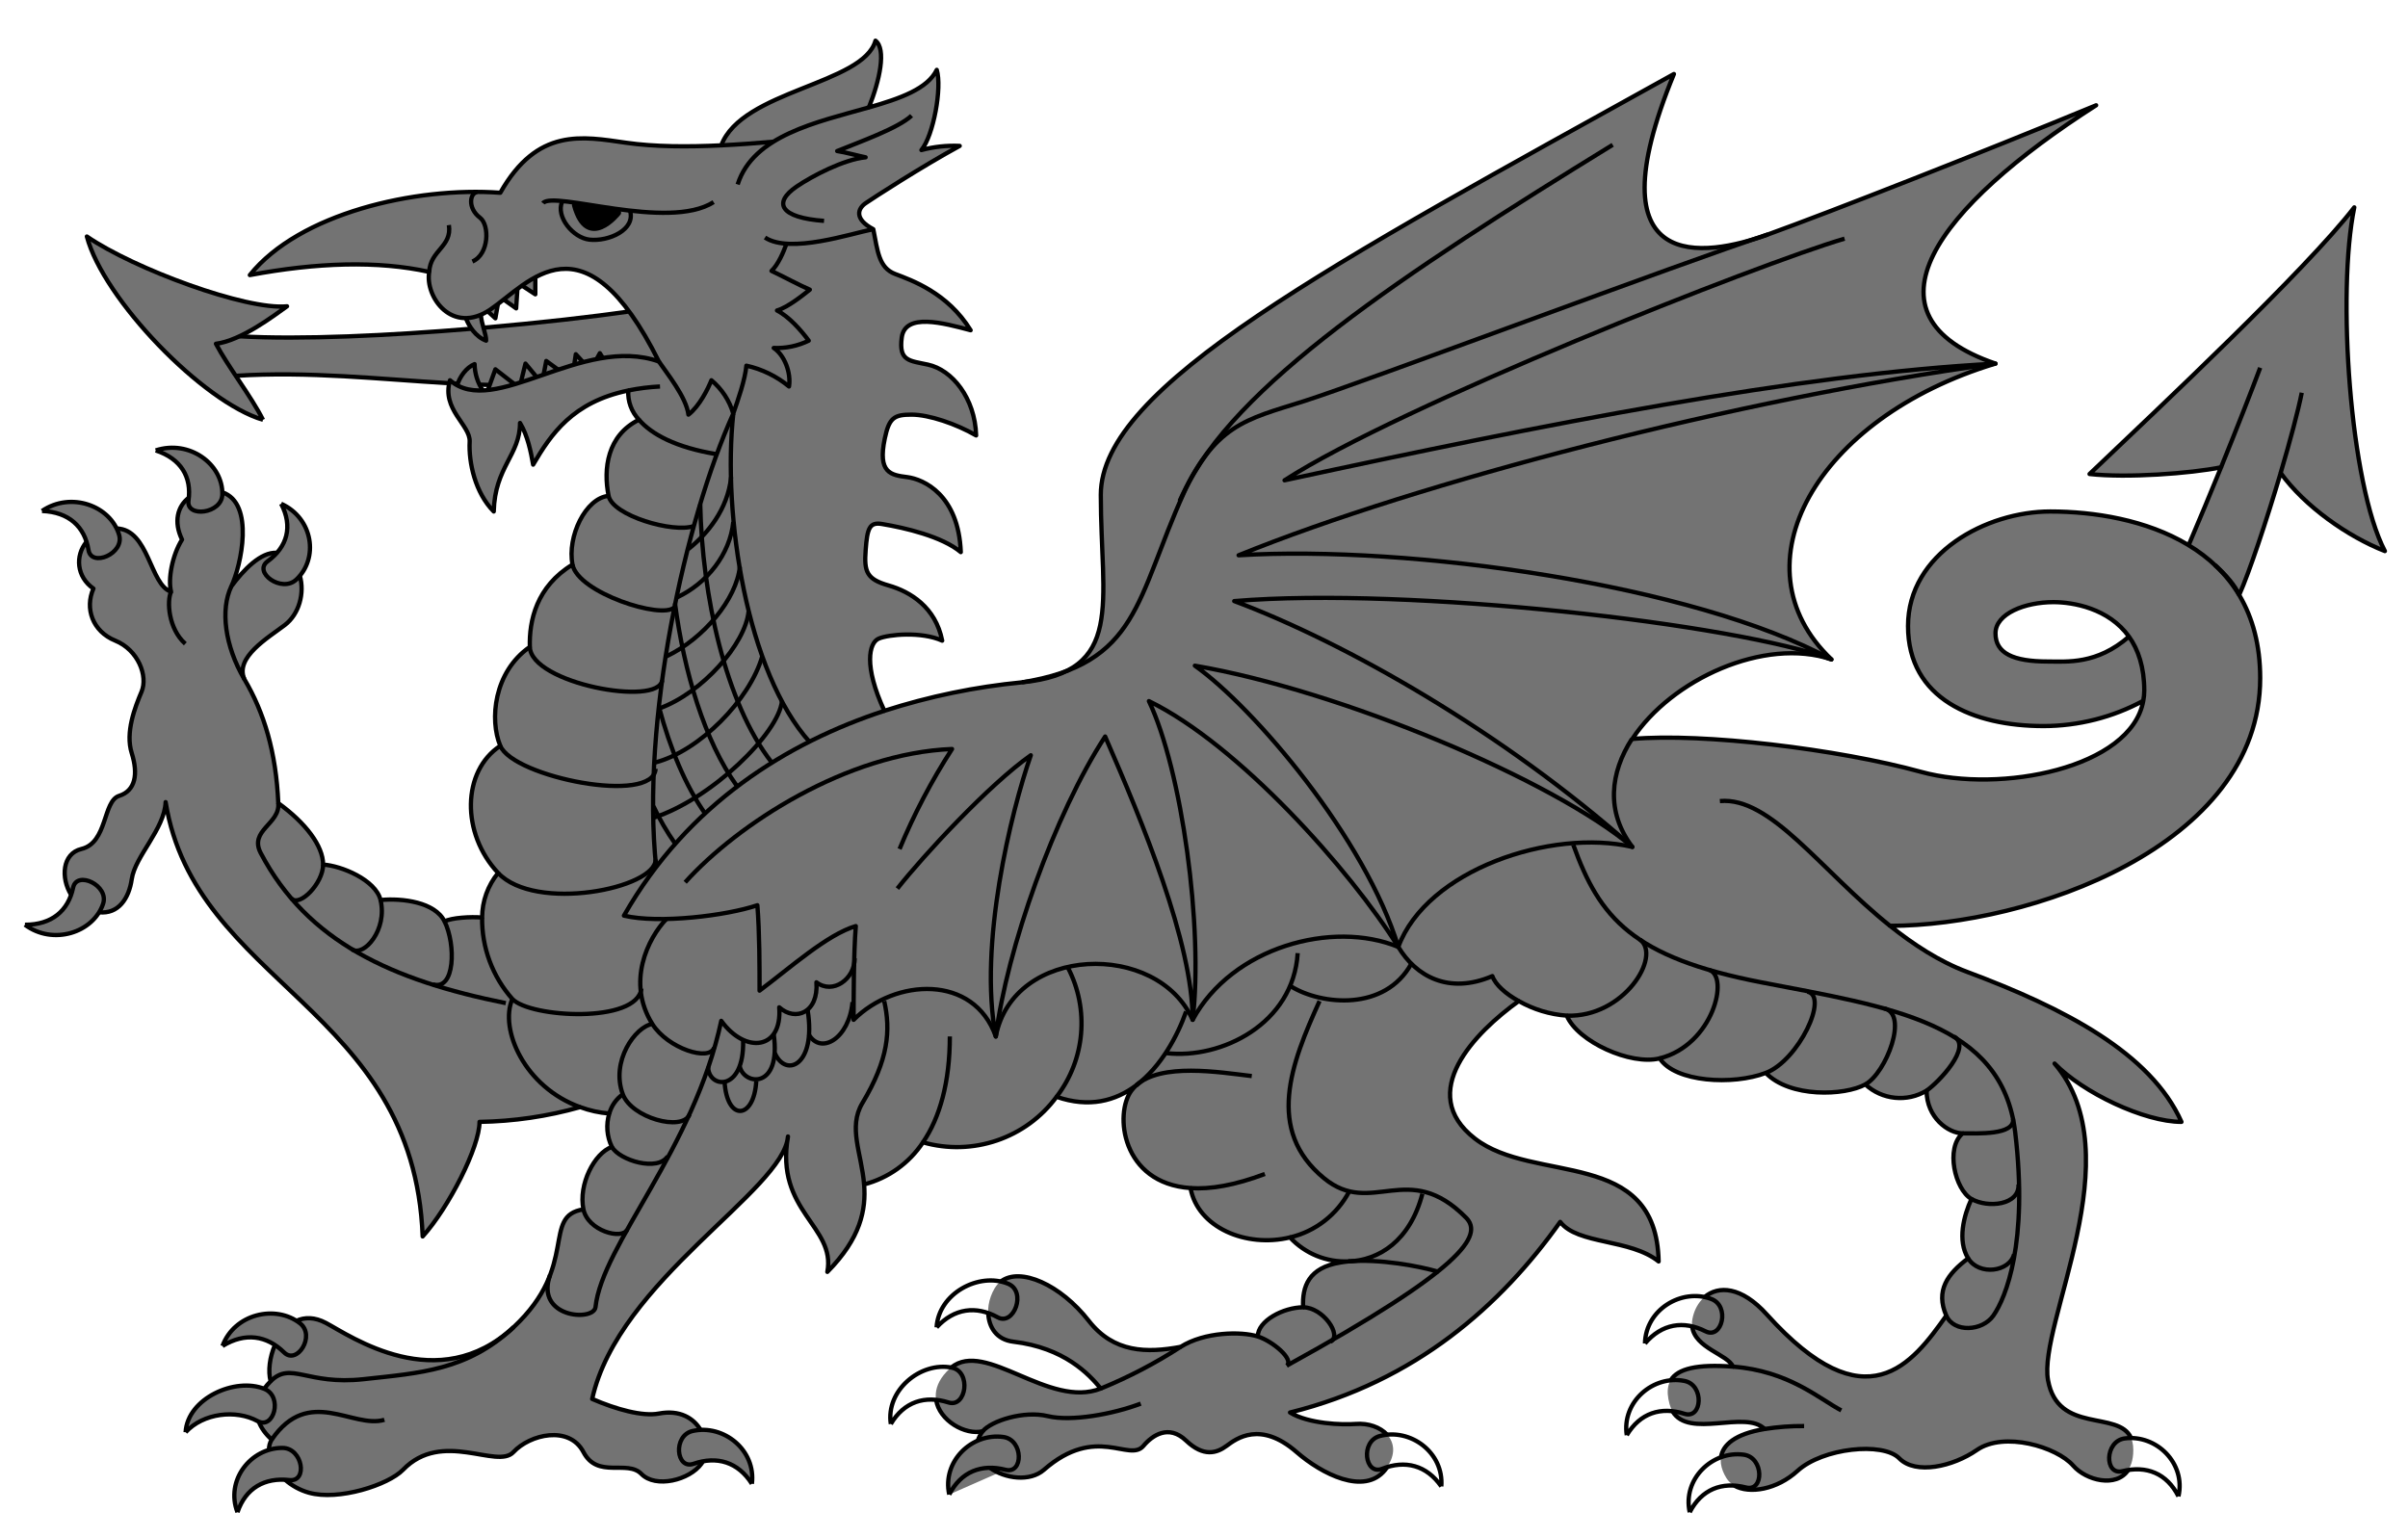
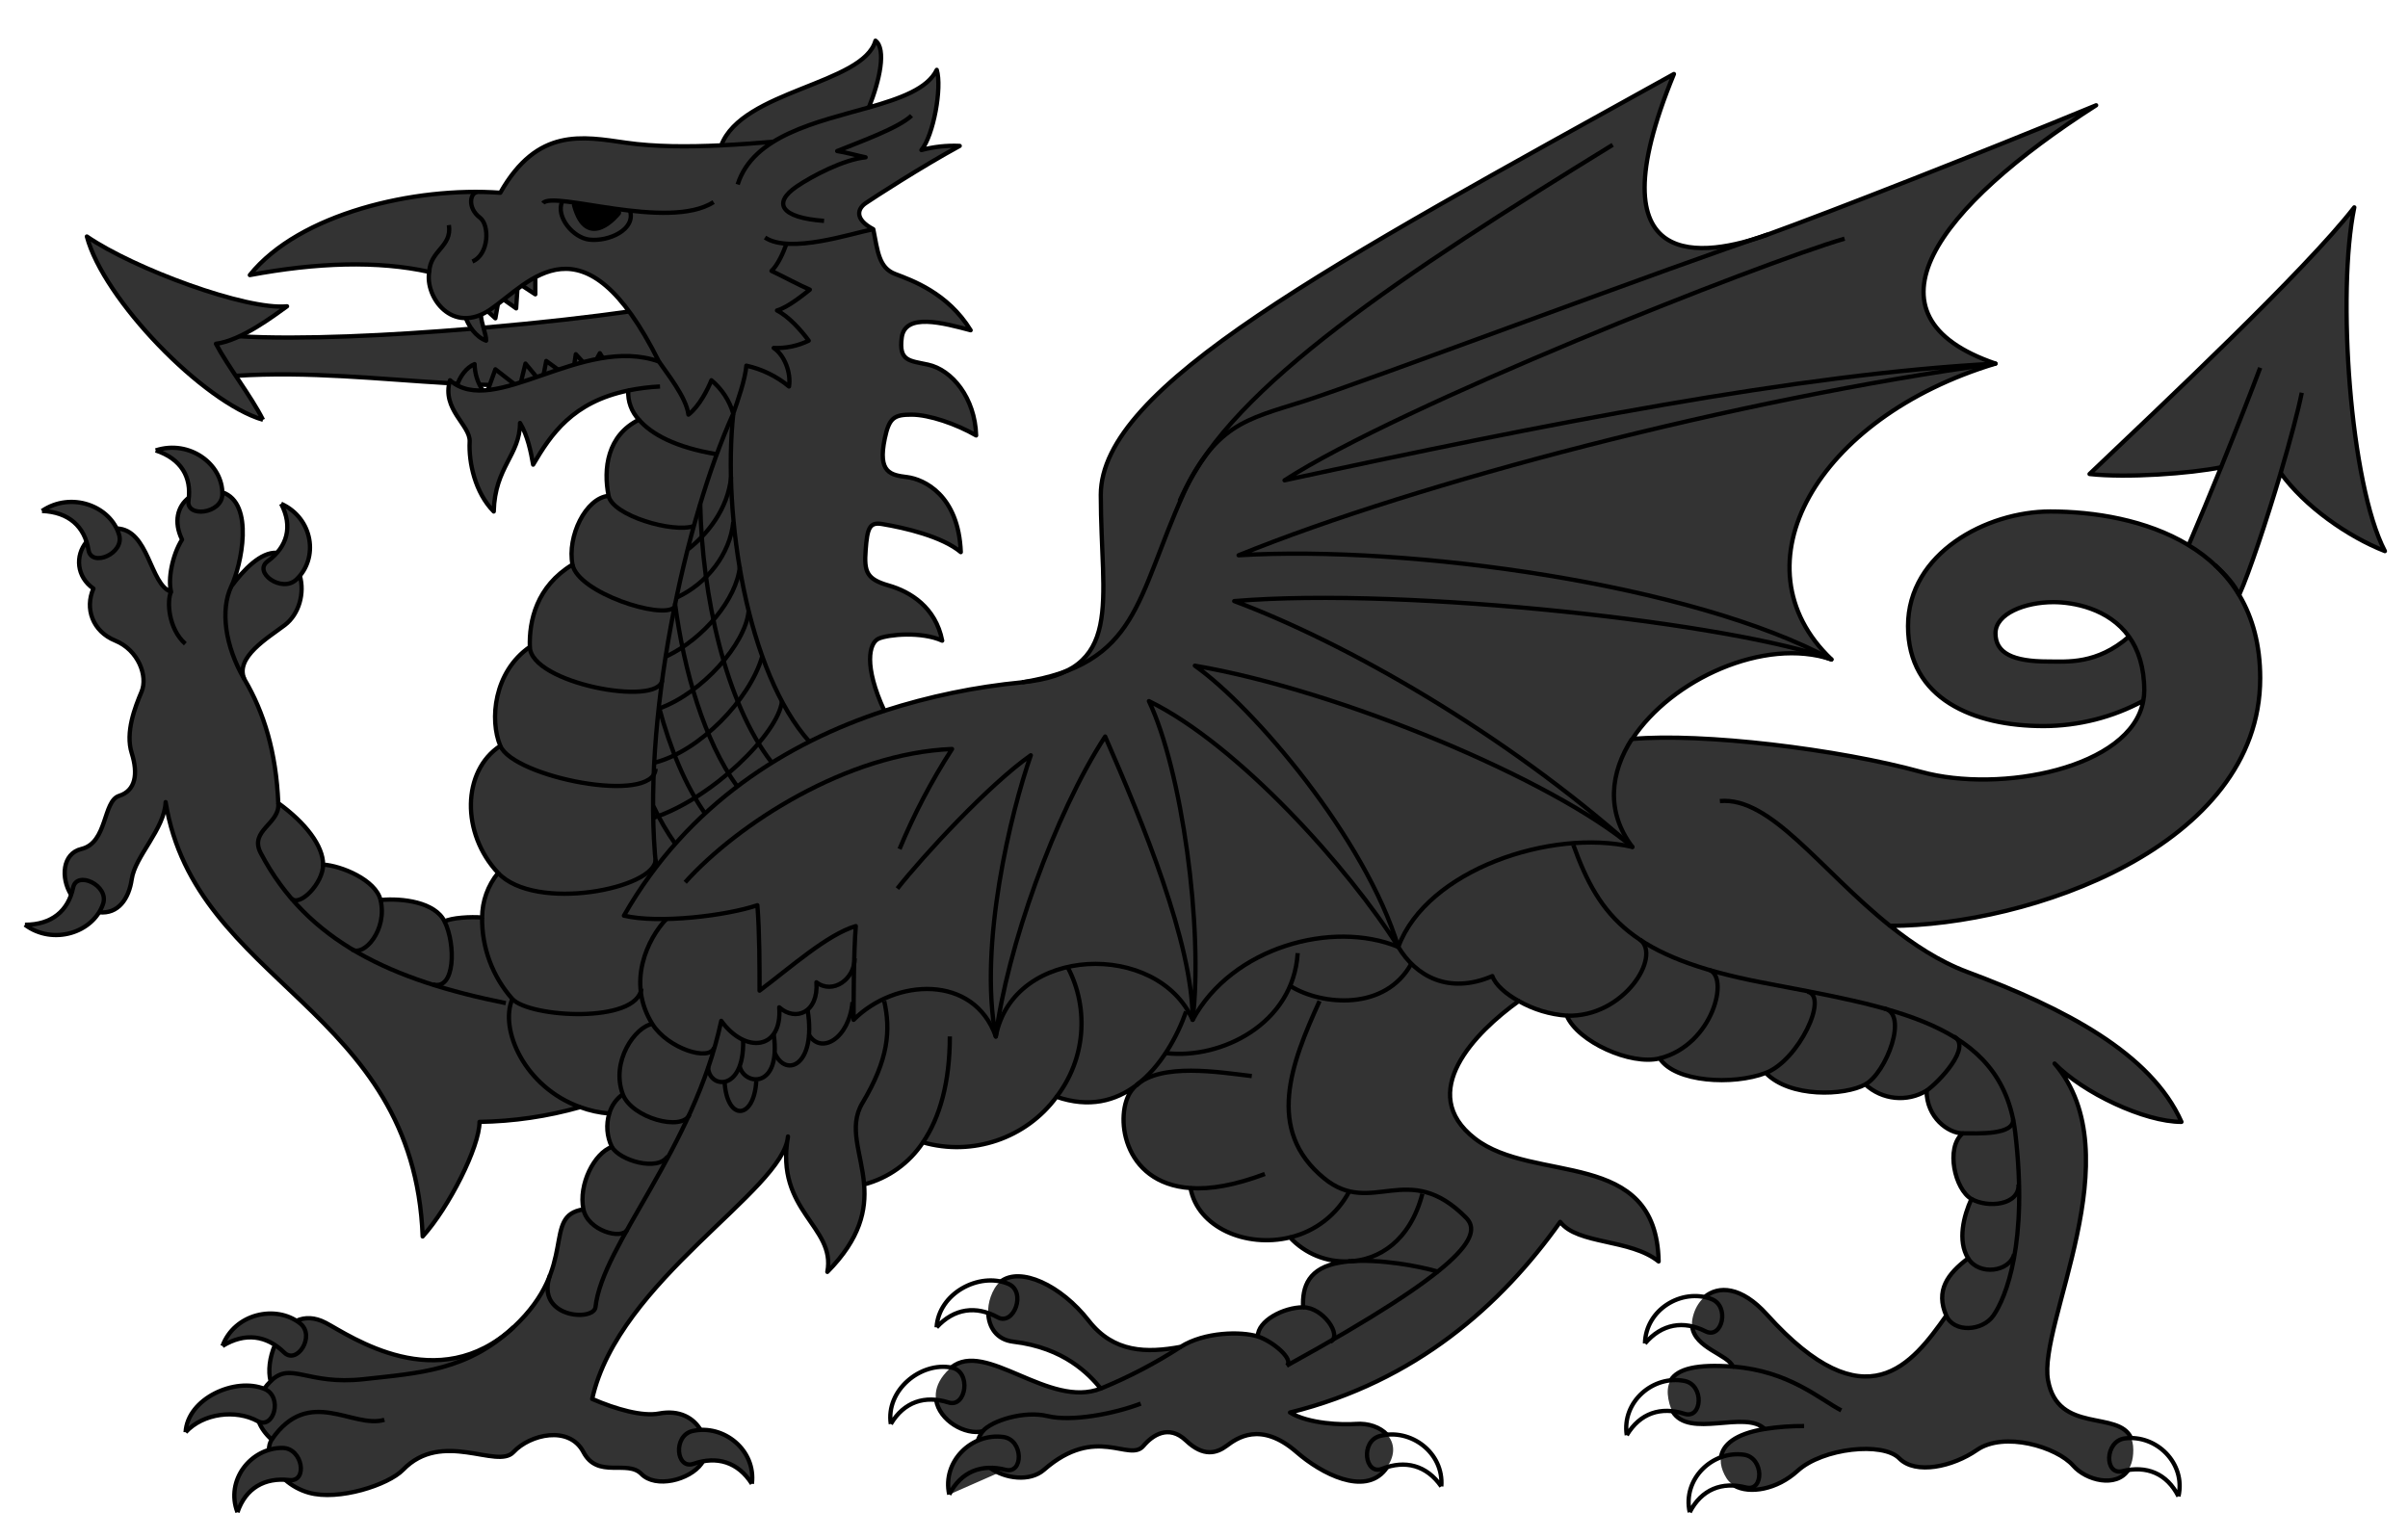
<svg xmlns="http://www.w3.org/2000/svg" viewBox="75 30 650 415">
-   <g fill="currentColor" stroke="none" opacity=".55">
+   <g fill="currentColor" stroke="none" opacity=".8">
    <path d="M246.66 113.82c-25.98 3.94-91.82 10.12-117.51 5.91l5.02 12.09c42.52-3.94 83.26 9.84 121.05-4.5l-8.56-13.5z" />
    <path d="M145.99 143.34c-16.24-4.78-43.11-32.62-47.53-49.49 12.7 8.72 43.1 19.96 54.03 18.84-3.54 2.53-12.4 9.28-19.19 10.12 3.25 6.19 9.45 14.06 12.7 20.53z" />
    <path d="M198.24 134.91c4.73 6.47 29.53 3.8 42.07-4.08l-3.4-5.49-2.51 4.64-3.98-4.36-1.03 6.89-6.94-5.06-1.18 6.05-4.43-5.34-1.62 6.61-6.5-5.06-2.51 6.89a13.18 13.18 0 0 1-3.1-8.3c-2.51.983-4.58 4.22-4.87 6.61zM200.31 113.96c0 1.69 2.07 6.61 5.91 8.01.148-2.11-2.51-7.03-.886-9.14l3.4 3.09 1.03-5.91 4.58 3.23.442-6.89 4.72 3.09v-7.59c-7.68.701-17.12 9.56-19.19 12.09z" />
    <path d="M679.42 190.59c-1.99-4.5-8.19-9.98-13.65-13.36a1345.82 1345.82 0 0 0 8.78-21.07c-8.27 1.69-25.46 2.94-35.5 1.81 18.89-18 58.46-55.12 71.45-71.99-4.72 23.06-1.18 74.8 8.27 92.8-10.04-3.94-21.64-12.09-28.14-21.09-3.83 12.92-8.53 27-11.13 32.76" />
    <path d="M310.73 91.88c1.18 5.91 1.47 10.4 5.9 12.09 4.43 1.69 14.17 5.06 20.37 15.19-7.38-1.97-17.71-4.78-18.6 1.97-.842 6.42 2.12 6.23 7.09 7.31 6.5 1.41 12.7 9 12.99 19.12-5.32-3.09-12.7-5.62-17.42-5.62s-6.05.842-7.23 6.47c-1.95 9.28 1.62 9.84 6.05 10.4 4.43.562 13.88 4.78 14.47 20.25-5.02-4.22-15.09-6.57-21.26-7.59-3.4-.562-3.98 1.12-4.43 7.03-.445 5.91.294 7.87 6.2 9.56 5.91 1.69 12.7 5.91 14.47 14.9-5.61-2.53-14.47-1.69-17.12-.562-2.66 1.12-4.1 7.41 1.51 19.5a176.19 176.19 0 0 1 37.16-7.69c27.91-2.8 21.26-21.37 21.26-50.62 0-29.25 61.41-61.87 154.71-113.61-22.44 54.55 8.27 49.49 25.39 43.31 17.12-6.19 57.28-21.93 88.58-34.87-43.11 27.56-64.96 56.8-27.16 69.74-48.42 14.62-70.86 54.55-44.29 79.86-18.12-6.11-43.23 5.42-53.75 21.48 18.9-1.69 55.52 2.7 77.96 8.89 21.37 5.89 56.64-1.01 59.96-19.16.175-.915.26-1.84.268-2.78 0-6.33-1.63-11.1-4.12-14.59-5.49-7.66-15.11-9.32-20.38-9.32-7.68 0-15.65 3.09-15.65 8.44s4.72 7.59 14.17 7.59c5.17 0 13.13.855 21.86-6.71 2.5 3.48 4.12 8.26 4.12 14.59-.8.92-.102 1.84-.28 2.74a56.84 56.84 0 0 1-26.89 6.82c-18.9 0-36.61-7.31-36.61-27s21.26-30.93 38.38-30.93c23.62 0 56.69 9 56.69 44.99 0 45.56-62.71 66.86-99.92 66.86 6.24 4.99 13.26 9.63 20.79 12.44 26.35 9.84 49.6 21.93 57.87 40.5-10.04 0-26.57-7.87-34.25-15.75 21.26 24.75-4.53 70.27-1.77 85.49 2.95 16.31 23.03 6.18 23.03 18.84 0 11.25-11.81 9.28-16.24 4.22-4.43-5.06-18.63-9.31-25.98-4.22-6.5 4.5-16.53 6.75-20.96 2.25-4.43-4.5-20.67-2.81-27.46 3.37-6.79 6.18-16.28 6.67-19.19 1.97-3.12-5.03-2.32-11.15 10.31-13.27-5.61-5.63-22.71 3.99-25.66-6.7-2.12-7.68 2.36-11.25 17.12-10.13-1.48-3.65-12.4-5.34-10.93-12.94 1.48-7.59 10.01-12.29 20.08-1.12 26.87 29.81 39.27 13.22 48.42.282-2.95-6.75.297-11.25 5.91-15.47-2.95-4.78-1.18-11.53.884-16.03-4.43-2.53-7.08-13.78-2.36-17.72-3.84 0-9.74-4.22-9.74-11.53a13.77 13.77 0 0 1-16.53-1.69c-5.61 3.09-20.37 3.65-26.87-3.1-8.86 3.38-24.51 2.53-28.64-3.94-7.79 1.97-22.14-4.5-25.1-11.53a30.64 30.64 0 0 1-12.95-3.93c-11.81 8.44-27.8 24.75-11.86 37.12 15.95 12.37 49.01 2.25 49.6 33.18-7.68-6.18-21.85-4.5-26.57-10.69-15.94 22.5-38.97 43.02-72.92 51.46 5.02 3.09 14.17 3.38 17.71 3.09 7.36-.584 13.58 5.34 7.97 12.37-5.61 7.03-17.12 1.12-23.92-4.78-9.77-8.5-16.24-3.66-18.9-1.69-2.66 1.97-6.2 3.1-10.92-1.41-4.72-4.5-9.15-1.4-11.51 1.41-3.84 4.57-12.7-5.91-26.87 6.47-6.81 5.95-23.03-1.69-16.54-10.4-6.79 1.69-18.8-7.71-8.86-16.87 9.15-8.44 26.57 10.97 40.74 5.34-3.19-3.86-9.82-11.01-23.62-12.65-7.09-.844-8.34-8.7-5.02-14.34 4.13-7.03 16.83-2.25 25.39 8.72 6.74 8.64 15.65 8.72 24.8 7.03 6.43-4.08 16.39-4.22 20.82-2.81 0-4.22 6.94-7.87 12.25-7.87-.293-5.62 1.48-10.69 10.04-12.09.714-.116 1.45-.231 2.21-.3a20.28 20.28 0 0 1-15.8-6.48c-11.83 2.88-24.93-2.68-26.86-13.31-18.69-1.3-20.55-20.17-15.95-26.31.376-.508.8-.98 1.26-1.41-5.57 4.18-12.68 6.12-21.47 3.07a33.34 33.34 0 0 1-36.06 12.29 27.32 27.32 0 0 1-15.9 11.36c.55 6.82-.92 14.54-9.91 23.61 2.36-12.37-14.17-16.31-10.63-36.56-1.18 14.62-45.77 38.81-52.85 70.86 6.5 2.81 13.58 4.78 18.01 3.94 11.14-2.12 14.76 9 11.51 13.5s-12.4 6.75-16.24 2.81c-3.84-3.94-11.81 1.41-15.65-5.9-3.84-7.31-14.47-4.78-18.89 0-4.43 4.78-19.19-6.19-29.82 4.78-3.98 4.1-17.42 8.44-25.39 6.19-7.97-2.25-12.7-10.12-10.04-14.34-5.31-4.78-5.39-10.64-.294-15.75-1.92-7.17 4.34-21.34 14.91-15.75 6.64 3.51 30.19 20.11 50.71 1.12 17.79-16.66 7.43-30.02 18.82-31.78-1.39-6.76 2.95-15.18 7.68-16.87a12.25 12.25 0 0 1-.697-9.01 29.11 29.11 0 0 1-7.85-1.72 105.66 105.66 0 0 1-27.18 3.99c0 6.75-8.27 23.06-15.35 30.93-2.36-61.87-61.41-68.06-69.38-117.27-.294 7.31-8.27 14.62-9.15 20.81-.886 6.19-4.72 10.97-11.81 8.16-7.08-2.81-8.86-14.62-1.77-16.31 7.09-1.69 5.76-12.94 10.19-14.34s5.17-5.91 3.4-11.53c-1.77-5.62.884-12.37 2.66-16.59 1.77-4.22-.886-11.25-7.09-13.78-6.2-2.53-8.27-8.72-5.9-14.06-6.5-4.5-4.64-14.22 4.13-16.03 10.93-2.25 10.63 14.9 16.83 16.87-.885-3.38.295-9.84 2.95-14.06-3.54-7.31.886-13.22 7.97-13.22 12.4 0 8.27 19.68 5.32 25.87 4.13-5.63 10.63-12.09 15.65-7.59 5.02 4.5 4.2 13.89-1.18 18-4.43 3.37-13.58 8.72-10.93 14.62 5.31 9 8.56 19.68 9.15 33.46 7.38 5.34 12.1 11.53 12.1 16.59 4.87.283 14.2 4.13 15.5 9.56 5.91-.565 14.72.564 17.27 5.76 1.92-.985 7.04-1.31 10.14-1.03a19.06 19.06 0 0 1 4.32-12.04c-10.04-10.69-9.74-27.56.59-34.31-2.94-7.01-1.77-19.97 7.97-26.72-.21-7.03 1.77-16.31 11.51-22.21-1.48-7.59 3.54-18 9.74-18.56-1.48-7.31-.36-16.34 8.2-20.56a10.55 10.55 0 0 1-2.9-7.89c-15.02 3.09-20.89 11.85-25.68 20.01-.59-3.38-1.48-7.87-3.54-11.25 0 8.72-6.79 11.81-7.08 23.9-5.02-5.06-6.79-13.22-6.5-18.84.236-4.5-7.67-8.72-5.31-16.59 11.81 10.4 35.73-12.37 56.39-5.06-20.37-40.78-35.13-21.09-45.47-14.06-10.33 7.03-17.71-3.38-16.53-10.12-13.88-3.09-30.41-2.53-48.42.844 13.29-16.59 44.58-23.9 67.61-22.22 10.04-17.71 22.14-15.18 33.95-13.5 7.72 1.1 16.74 1.13 25.69.7 5.61-14.9 38.38-16.45 41.63-28.26 2.95 2.25 1.16 10.71-1.79 18.02 8.54-2.43 15.87-5.03 18.33-10.15 1.48 4.78-.884 17.71-4.13 21.65a34.29 34.29 0 0 1 10.34-1.12c-10.34 5.62-23.32 14.06-25.39 15.47-2.07 1.41-3.25 4.22 2.07 7.03-5.91 1.12-22.44 6.75-29.23 2.25" />
    <path d="M86.34 167.95c7.82-5.34 18.52-1.39 20.82 6.47 1.48 5.06-7.49 8.82-8.27 4.08-1.03-6.33-5.31-10.26-12.55-10.55zM117.03 151.6c9.11-2.98 18.16 3.72 18 11.88-.11 5.25-9.83 6.4-9.15 1.65.914-6.34-2-11.29-8.85-13.53zM150.89 166c8.68 3.96 10.2 14.79 4.07 20.49-3.95 3.67-11.72-2.01-7.73-4.94 5.32-3.91 6.88-9.38 3.66-15.55zM81.73 279.66c7.58 5.65 18.44 2.14 21.09-5.62 1.7-5-7.09-9.12-8.08-4.41-1.31 6.28-5.77 10.04-13.01 10.03zM135.06 393.38c3.17-8.66 14.31-11.29 20.93-6.12 4.26 3.33-.803 11.32-4.3 7.87-4.67-4.61-10.55-5.49-16.63-1.75zM125.1 416.66c.528-9.15 13.41-14.91 21.28-11.69 5.07 2.08 2.53 11.09-1.84 8.69-5.83-3.19-14.68-2.2-19.44 3zM139.1 438.27c-3.3-8.61 3.56-17.37 12.13-17.36 5.52.4 6.91 9.24 1.91 8.68-6.67-.75-11.81 2.12-14.03 8.68zM277.96 430.58c1.14-9.11-7.65-16.13-15.99-14.25-5.37 1.21-4.5 10.51.236 8.86 6.32-2.19 12.01-.516 15.75 5.38zM331.23 433.48c-1.98-8.97 6.13-16.7 14.61-15.53 5.46.754 5.45 10.09.583 8.85-6.5-1.65-12.49-15.19 6.68zM464.06 431.29c.738-9.14-8.36-15.81-16.6-13.6-5.31 1.42-4.03 10.68.627 8.85 6.22-2.44 11.97-.996 15.97 4.75zM315.46 414.44c-1.41-9.07 8.04-16.88 16.43-15.22 5.4 1.06 3.94 10.93-.842 9.41-6.38-2.02-12.02-.19-15.58 5.81zM327.82 388.35c.528-9.15 11.43-14.99 19.3-11.77 5.07 2.08 1.55 11.46-2.81 9.06-5.83-3.2-11.73-2.48-16.49 2.71zM531.11 438.26c-1.98-8.97 6.13-16.71 14.61-15.53 5.46.756 5.45 10.09.583 8.85-6.5-1.65-12.492-15.19 6.68zM663.04 433.97c2.04-8.96-6.01-16.75-14.5-15.63-5.46.718-5.53 10.05-.648 8.84 6.51-1.61 12.571 15.14 6.79zM514.12 417.46c-1.39-9.07 7.21-16.31 15.59-14.64 5.4 1.08 4.78 10.39.7 8.87-6.38-2.03-12.01-.216-15.6 5.77zM519.03 392.7c.178-9.17 9.9-14.98 17.88-12.03 5.14 1.9 2.95 10.99-1.51 8.75-5.94-2.99-11.81-2.08-16.38 3.28z" />
  </g>
  <g fill="none" stroke="currentColor" stroke-width="1.157" stroke-linejoin="round">
    <path d="M244.81 114.09C235.18 115.49 220.96 117.13 205.5 118.47M202.27 118.75C180.26 120.58 156.25 121.75 139.63 120.79M138.63 131.46C158.27 130.19 177.52 132.37 196.27 133.46M197.62 133.53C197.93 133.55 198.25 133.56 198.56 133.58M204.43 133.84C205.35 133.88 206.27 133.91 207.19 133.93" />
    <path d="M145.99 143.34C129.75 138.56 102.88 110.72 98.45 93.85C111.14 102.57 141.56 113.82 152.48 112.69C148.94 115.22 140.08 121.97 133.29 122.81C136.54 129 142.74 136.88 145.99 143.34L145.99 143.34" />
    <path d="M237.73 126.65L236.92 125.35L236.05 126.95M232.4 127.78L230.43 125.63L230 128.45M225.68 129.81L222.45 127.45L221.73 131.16M219.86 131.8L216.84 128.16L215.6 133.22M213.91 133.74L208.72 129.7L206.69 135.3M205.32 135.4C203.92 133.31 203.15 130.84 203.11 128.3C200.9 129.17 199.04 131.78 198.42 134.02M200.75 115.87C201.54 118.02 203.4 120.94 206.22 121.97C206.32 120.42 204.9 117.33 204.81 114.97M206.64 114.03L208.72 115.93L209.4 112.08M210.95 110.86L214.33 113.25L214.67 107.99M215.9 107.1L219.5 109.46L219.5 104.87" />
    <path d="M679.42 190.59C678.29 188.03 675.8 185.16 672.86 182.54M665.78 177.19C668.76 170.21 671.68 163.19 674.54 156.16C666.28 157.84 649.09 159.09 639.04 157.97C657.94 139.97 697.5 102.85 710.5 85.98C705.77 109.04 709.32 160.78 718.76 178.78C708.72 174.84 697.12 166.69 690.63 157.69C686.79 170.61 682.1 184.68 679.5 190.45" />
    <path d="M310.73 91.88C311.91 97.79 312.21 102.29 316.64 103.97C321.06 105.66 330.81 109.03 337.01 119.16C329.63 117.19 319.29 114.38 318.41 121.13C317.56 127.55 320.52 127.36 325.49 128.44C331.99 129.84 338.19 137.44 338.49 147.56C333.17 144.47 325.79 141.94 321.06 141.94C316.34 141.94 315.01 142.78 313.83 148.41C311.88 157.68 315.46 158.25 319.88 158.81C324.31 159.37 333.76 163.59 334.35 179.06C329.33 174.84 319.26 172.49 313.09 171.47C309.7 170.9 309.11 172.59 308.67 178.5C308.22 184.4 308.96 186.37 314.86 188.06C320.77 189.75 327.56 193.96 329.33 202.96C323.72 200.43 314.86 201.27 312.21 202.4C309.55 203.52 308.11 209.81 313.72 221.9C325.8 218 338.26 215.43 350.88 214.21C378.79 211.41 372.14 192.84 372.14 163.59C372.14 134.34 433.55 101.72 526.85 49.98C504.41 104.54 535.12 99.47 552.24 93.29C569.37 87.1 609.52 71.35 640.82 58.42C597.71 85.98 575.86 115.22 613.65 128.16C565.23 142.78 542.79 182.71 569.37 208.02C551.25 201.91 526.13 213.44 515.62 229.5C534.51 227.82 571.14 232.21 593.58 238.39C614.94 244.28 650.22 237.39 653.54 219.24C653.72 218.32 653.81 217.39 653.81 216.46C653.81 210.13 652.18 205.35 649.68 201.87C644.2 194.21 634.58 192.56 629.3 192.56C621.63 192.56 613.65 195.65 613.65 200.99C613.65 206.34 618.38 208.59 627.83 208.59C632.99 208.59 640.96 209.44 649.68 201.87C652.18 205.35 653.81 210.13 653.81 216.46C653.8 217.38 653.71 218.29 653.53 219.2C645.27 223.66 636.03 226 626.64 226.02C607.75 226.02 590.04 218.71 590.04 199.02C590.04 179.34 611.29 168.09 628.42 168.09C652.04 168.09 685.1 177.09 685.1 213.08C685.1 258.64 622.39 279.95 585.19 279.95C591.42 284.93 598.45 289.57 605.98 292.38C632.33 302.23 655.58 314.32 663.85 332.88C653.81 332.88 637.27 325.01 629.6 317.13C650.86 341.88 625.07 387.4 627.83 402.62C630.48 417.26 646.92 410.61 650.26 418.24M649.49 426.86C646.25 431.75 638.12 429.69 634.62 425.68C630.19 420.62 615.99 416.37 608.63 421.46C602.14 425.96 592.1 428.21 587.67 423.71C583.25 419.21 567.01 420.9 560.22 427.09C554.64 432.17 547.25 433.4 543.16 431.08M539.55 423.41C540.02 420.12 543.26 417.14 551.33 415.79C546.1 410.54 530.87 418.55 526.45 410.98M525.98 402.65C527.85 399.51 533.11 398.23 542.79 398.96C541.46 395.67 532.43 393.97 531.77 388.08M535.14 380.17C538.81 377.05 545.02 377.21 551.95 384.9C578.82 414.71 591.22 398.12 600.37 385.19C597.42 378.44 600.66 373.94 606.27 369.72C603.32 364.94 605.09 358.19 607.16 353.69C602.73 351.16 600.07 339.91 604.8 335.97C600.96 335.97 595.05 331.75 595.05 324.44C589.8 327.64 583.02 326.94 578.52 322.76C572.91 325.85 558.15 326.41 551.65 319.66C542.79 323.04 527.15 322.19 523.01 315.73C515.22 317.7 500.87 311.23 497.92 304.2C493.37 303.87 488.94 302.52 484.97 300.26C473.17 308.7 457.17 325.01 473.12 337.38C489.06 349.75 522.13 339.63 522.72 370.56C515.04 364.38 500.87 366.06 496.15 359.88C480.2 382.37 457.18 402.9 423.22 411.34C428.24 414.43 437.39 414.71 440.93 414.43C444.38 414.16 447.57 415.31 449.42 417.33M449.46 426.06C449.29 426.31 449.11 426.56 448.91 426.81C443.3 433.84 431.78 427.93 424.99 422.02C415.22 413.52 408.75 418.37 406.1 420.34C403.44 422.31 399.9 423.43 395.17 418.93C390.45 414.43 386.02 417.53 383.66 420.34C379.82 424.91 370.96 414.43 356.79 426.81C353 430.12 346.29 429.22 342.21 426.26M338.97 418.91C339.2 418.09 339.62 417.25 340.26 416.4C335.61 417.56 328.52 413.52 327.69 407.92M331.78 399.2C341.03 391.62 358.16 410.42 372.14 404.87C368.96 401.01 362.32 393.86 348.52 392.22C344.02 391.68 341.88 388.32 341.76 384.49M345.16 375.98C350.38 371.97 361.28 376.83 368.9 386.59C375.64 395.23 384.54 395.31 393.7 393.62C400.13 389.54 410.08 389.4 414.51 390.81C414.51 386.59 421.45 382.94 426.76 382.94C426.47 377.31 428.24 372.25 436.8 370.84C437.52 370.73 438.25 370.61 439.02 370.54C433.06 370.82 427.27 368.44 423.21 364.07C411.38 366.95 398.28 361.39 396.36 350.75C377.66 349.45 375.8 330.59 380.41 324.44C380.79 323.94 381.21 323.46 381.67 323.04C376.11 327.22 369 329.16 360.2 326.11C351.96 337.32 337.52 342.24 324.14 338.4C320.43 344.02 314.76 348.07 308.25 349.76C308.8 356.58 307.33 364.3 298.33 373.38C300.69 361 284.16 357.06 287.7 336.82C286.52 351.44 241.94 375.63 234.85 407.68C241.35 410.5 248.44 412.46 252.86 411.62C258.52 410.54 262.25 412.89 264.11 416.04M264.75 424.52C264.64 424.73 264.51 424.93 264.38 425.12C261.13 429.62 251.98 431.87 248.14 427.93C244.3 423.99 236.33 429.34 232.49 422.02C228.65 414.71 218.02 417.25 213.6 422.02C209.17 426.81 194.4 415.84 183.78 426.81C179.8 430.91 166.36 435.24 158.38 432.99C155.88 432.29 153.69 431.02 151.96 429.49M147.6 421.44C147.59 420.42 147.83 419.46 148.35 418.65C146.66 417.13 145.5 415.5 144.87 413.83M146.31 404.95C146.8 404.26 147.38 403.57 148.05 402.9C147.32 400.16 147.78 396.4 149.22 393.11M155.03 386.58C157.26 385.57 159.93 385.55 162.96 387.15C169.6 390.67 193.15 407.26 213.67 388.28C231.46 371.62 221.1 358.26 232.49 356.5C231.1 349.74 235.44 341.32 240.17 339.63C238.8 336.82 238.55 333.6 239.47 330.62C236.79 330.41 234.15 329.83 231.62 328.89C222.78 331.4 213.64 332.74 204.44 332.88C204.44 339.63 196.18 355.94 189.09 363.81C186.73 301.95 127.68 295.76 119.71 246.55C119.41 253.86 111.44 261.17 110.56 267.36C109.8 272.61 106.93 276.84 101.75 276.29M94.2 271.58C91.35 267 91.82 260.43 96.97 259.2C104.06 257.51 102.73 246.27 107.16 244.86C111.59 243.46 112.33 238.96 110.56 233.33C108.78 227.71 111.44 220.96 113.21 216.74C114.98 212.52 112.33 205.49 106.12 202.96C99.93 200.43 97.86 194.24 100.22 188.9C95.67 185.75 95.22 180.04 98.36 176.28M106.48 172.67C115.27 172.94 115.42 187.91 121.18 189.75C120.3 186.37 121.48 179.9 124.14 175.68C121.81 170.88 122.92 166.69 125.97 164.37M135.02 162.91C143.79 165.84 140.11 182.7 137.42 188.34C140.69 183.89 145.44 178.91 149.76 179.25M155.94 185.45C157.27 190.09 155.76 195.79 151.89 198.74C147.46 202.12 138.31 207.46 140.97 213.37C146.28 222.37 149.53 233.05 150.12 246.83C157.5 252.17 162.22 258.36 162.22 263.42C167.09 263.7 176.42 267.55 177.72 272.98C183.63 272.42 192.45 273.55 194.99 278.75C196.92 277.76 202.04 277.44 205.14 277.71C205.15 273.32 206.68 269.07 209.46 265.67C199.42 254.98 199.72 238.11 210.05 231.36C207.11 224.36 208.28 211.4 218.02 204.65C217.81 197.62 219.8 188.34 229.54 182.43C228.06 174.84 233.08 164.44 239.28 163.87C237.81 156.56 238.92 147.54 247.48 143.32C245.47 141.2 244.42 138.34 244.59 135.43C229.57 138.52 223.7 147.27 218.91 155.44C218.32 152.06 217.43 147.56 215.37 144.19C215.37 152.9 208.58 156 208.28 168.09C203.26 163.03 201.49 154.87 201.78 149.25C202.02 144.75 194.11 140.53 196.47 132.66C208.28 143.06 232.2 120.28 252.86 127.6C232.49 86.82 217.73 106.5 207.4 113.54C197.06 120.57 189.68 110.16 190.86 103.41C176.99 100.32 160.45 100.88 142.44 104.26C155.73 87.66 187.02 80.35 210.05 82.04C220.09 64.32 232.2 66.86 244.01 68.54C251.73 69.65 260.74 69.67 269.69 69.24C275.3 54.34 308.07 52.8 311.32 40.98C314.28 43.23 312.48 51.7 309.53 59.01C318.06 56.57 325.39 53.97 327.86 48.86C329.33 53.64 326.97 66.57 323.72 70.51C327.09 69.61 330.57 69.23 334.06 69.39C323.72 75.01 310.73 83.44 308.67 84.85C306.6 86.26 305.42 89.07 310.73 91.88C304.83 93.01 288.29 98.63 281.5 94.13" />
    <path d="M86.34 167.95C94.17 162.61 104.86 166.56 107.16 174.42C108.64 179.48 99.67 183.24 98.89 178.5C97.86 172.17 93.58 168.23 86.34 167.95L86.34 167.95M117.03 151.6C126.13 148.62 135.19 155.32 135.02 163.48C134.91 168.73 125.19 169.88 125.88 165.13C126.79 158.79 123.87 153.85 117.03 151.6L117.03 151.6M150.89 166C159.57 169.95 161.09 180.78 154.96 186.49C151.01 190.16 143.24 184.48 147.23 181.55C152.55 177.64 154.11 172.17 150.89 166L150.89 166M81.73 279.66C89.31 285.31 100.17 281.8 102.82 274.04C104.52 269.04 95.72 264.92 94.74 269.63C93.43 275.91 88.97 279.67 81.73 279.66M135.06 393.38C138.23 384.72 149.37 382.09 155.99 387.26C160.26 390.6 155.19 398.58 151.69 395.13C147.03 390.52 141.15 389.64 135.06 393.38L135.06 393.38M125.1 416.66C125.62 407.51 138.51 401.75 146.38 404.97C151.45 407.05 148.91 416.06 144.54 413.67C138.71 410.47 129.86 411.47 125.1 416.66L125.1 416.66M139.1 438.27C135.79 429.65 142.66 420.9 151.22 420.9C156.74 420.91 158.13 430.14 153.13 429.58C146.46 428.83 141.32 431.71 139.1 438.27L139.1 438.27M277.96 430.58C279.1 421.47 270.31 414.45 261.97 416.33C256.6 417.54 257.47 426.83 262.21 425.19C268.53 423 274.21 424.68 277.96 430.58L277.96 430.58M331.23 433.48C329.25 424.51 337.36 416.78 345.84 417.95C351.3 418.71 351.29 428.04 346.42 426.8C339.93 425.15 334.42 427.29 331.23 433.48L331.23 433.48M464.06 431.29C464.79 422.15 455.7 415.48 447.45 417.69C442.14 419.12 443.42 428.37 448.08 426.54C454.3 424.1 460.05 425.55 464.06 431.29L464.06 431.29M315.46 414.44C314.05 405.37 323.49 397.57 331.88 399.22C337.29 400.28 335.82 410.14 331.04 408.63C324.66 406.62 319.02 408.44 315.46 414.44L315.46 414.44M327.82 388.35C328.35 379.19 339.25 373.36 347.12 376.58C352.19 378.65 348.68 388.04 344.31 385.64C338.49 382.44 332.58 383.16 327.82 388.35L327.82 388.35M531.11 438.26C529.13 429.29 537.24 421.56 545.72 422.73C551.18 423.49 551.17 432.82 546.3 431.58C539.81 429.93 534.3 432.07 531.11 438.26M663.04 433.97C665.08 425.01 657.03 417.22 648.54 418.34C643.08 419.06 643.02 428.39 647.9 427.18C654.4 425.58 659.9 427.75 663.04 433.97L663.04 433.97M514.12 417.46C512.73 408.39 521.32 401.15 529.71 402.82C535.11 403.9 534.49 413.21 529.71 411.69C523.34 409.66 517.7 411.48 514.12 417.46M519.03 392.7C519.21 383.54 528.93 377.73 536.91 380.68C542.06 382.57 539.86 391.67 535.4 389.43C529.46 386.43 523.59 387.35 519.03 392.7L519.03 392.7" />
    <path d="M552.24 93.29c-22.44 7.31-109.24 39.93-125.18 44.99s-24.21 6.19-33.66 27" />
    <path d="M510.32 69.1c-56.69 34.87-102.75 65.24-115.74 93.93-12.99 28.68-12.11 46.12-43.7 51.18M259.95 268.2c14.17-15.75 43.7-34.87 72.04-35.99a169.52 169.52 0 0 0-14.17 27" />
    <path d="M317.23 269.89c7.09-9 24.8-28.12 36.02-35.99-5.31 15.19-14.17 51.18-9.45 75.93 2.95-23.62 15.94-60.18 29.52-80.99 10.04 23.06 23.62 55.68 23.62 76.49 2.95-24.75-2.95-67.49-11.81-86.05 24.21 11.81 54.33 45.55 67.32 66.37-8.86-29.25-38.97-64.68-54.92-75.93 39.56 6.75 96.84 30.94 118.1 48.93-34.84-30.93-77.36-55.12-107.47-66.37 47.24-3.94 135.81 6.19 161.2 15.75-37.2-20.25-113.97-30.93-160.02-28.12 48.42-19.69 134.63-42.18 204.31-51.74-53.14 2.81-121.64 16.31-191.91 31.5 31.3-20.25 128.14-58.49 151.17-65.24M274.12 79.79c4.22-13.27 21.42-16.8 35.41-20.79M297.44 89.63c-11.81-.845-13.91-4.84-7.38-9.28 4.13-2.81 12.69-7.31 18.6-7.88-1.48-.28-5.61-1.41-7.68-1.69 6.2-2.53 16.53-6.19 20.08-9.56" />
    <path d="M283.72 68.26c-4.52.39-9.26.75-14.02.979M253.16 134.34c-2.88.143-5.75.505-8.57 1.08M205.14 277.71a32.45 32.45 0 0 0 8.16 21.98c4.72 5.06 33.66 6.75 34.84-2.81M209.46 265.67c10.04 10.69 42.52 4.22 42.52-3.65M210.05 231.36c3.54 8.44 41.33 16.03 41.92 6.19M218.02 204.65c.296 9.84 34.71 16.24 35.73 9M229.54 182.43c1.48 7.59 24.21 14.9 27.46 11.53M239.28 163.87c1.08 5.33 17.42 10.12 23.03 8.15M247.48 143.32c3.35 3.87 9.85 7.48 21.03 9.31M190.86 103.41c.294-5.91 6.2-6.75 5.31-12.65M252.86 127.6c2.07 3.09 7.38 9.56 7.97 14.34 2.95-2.25 5.32-7.03 6.2-9.28a18.43 18.43 0 0 1 5.9 9c1.18-3.38 3.25-9.28 3.54-12.94a27.39 27.39 0 0 1 11.51 5.62c.59-3.65-1.18-8.44-4.13-10.4 3.26.136 6.51-.54 9.45-1.97-2.07-2.81-5.31-6.47-8.56-8.15 2.95-.844 7.08-4.22 8.86-5.62-2.66-1.12-7.38-3.66-10.34-5.06 1.77-1.69 3.25-5.06 4.13-7.59M203.85 81.9c-1.92 0-2.81 4.22.738 6.89 2.55 1.92 2.51 9.84-2.07 11.81" />
    <path d="M272.94 141.66c-12.99 28.68-24.95 83.1-20.82 122.47M266.15 317.98c0 5.91 9.74 7.03 9.45-7.03" />
    <path d="M274.71 317.98c1.18 5.06 11.22 6.19 9.15-8.72" />
    <path d="M270.58 321.91c.59 10.97 7.97 10.4 8.56 0M284.16 314.32c2.95 6.75 11.22 3.37 8.86-11.53" />
    <path d="M293.31 309.26c3.25 5.63 10.92 1.13 11.81-8.72M254.93 278.05c-5.07 5.28-10.88 17.15-3.84 28.4 4.14 6.61 15.5 10.27 16.68 6.33M251.09 306.45c-4.58.704-11.31 10.05-7.97 18.98 2.36 6.33 15.94 10.13 18.01 5.49M389.86 314.32c14.76 1.69 34.25-7.87 35.43-27" />
    <path d="M423.51 296.32c8.27 5.06 25.39 6.75 32.48-6.19M431.19 300.26c-7.68 16.87-14.63 34.8 1.18 47.81 12.99 10.69 22.64-5.25 38.38 10.69 4.72 4.78-.886 13.78-48.42 39.93M195 278.75c3.1 6.33 2.81 18.7-3.1 17.01M148.35 418.65c10.04-14.62 21.89-2.81 30.41-5.34" />
    <path d="M226.74 84.43c-1.77 4.08 2.94 9.78 7.38 10.27 5.17.562 12.55-2.67 10.93-7.87" />
    <path d="M221.57 84.85c2.66-3.52 33.66 7.59 46.06-.282M121.18 189.75c-1.18 2.53-.738 9.98 3.84 14.06M340.26 416.4c2.36-2.81 11.11-5.65 17.57-4.08 6.35 1.54 17.71-.562 25.1-3.38" />
    <path d="M272.94 141.66c-2.95 27.56 3.69 69.88 20.67 88.72M264.02 166.12c.486 24.52 6.79 53.64 19.25 69.66M257.2 192.85c2.45 18.56 7.98 37.22 16.71 49.34M252.92 221.02c2.95 11.01 7.1 21.12 12.49 28.72M251.4 247.67a66.72 66.72 0 0 0 5.88 10.14" />
    <path d="M272.35 158.81c-.885 8.72-6.5 15.47-11.52 19.4M272.94 170.9c-.885 8.72-7.08 16.59-15.21 20.39M274.71 183c-.886 8.72-9.74 19.4-19.78 24.18M277.07 195.09c-.884 8.72-12.4 21.93-24.12 26.18M280.76 207.18c-3.4 11.81-16.98 25.59-28.93 28.68M286.08 219.27c-.887 8.72-19.04 26.43-34.69 31.5" />
    <path d="M177.72 272.98c1.92 8.01-4.43 15.32-7.68 13.36" />
    <path d="M211.53 300.82c-30.71-6.19-53.54-16.5-66.14-40.5-3.25-6.19 5.31-7.87 4.72-13.5M140.97 213.37c-5.31-9-6.5-18.84-3.54-25.03" />
    <path d="M162.22 263.42c0 5.06-6.35 11.53-8.56 9.14M213.3 299.7c-3.54 8.19 3.31 23.82 18.32 29.2M243.12 325.43a9.53 9.53 0 0 0-3.65 5.19M255.23 342.16c-2.66 4.22-12.99 1.13-15.06-2.53M213.67 388.28c-12.52 11.72-25.27 12.38-40.52 14.06-15.35 1.69-19.63-4.92-25.1.562M313.68 300.26c1.77 7.87 1.18 15.75-5.9 27.56-3.91 6.52-.206 13.55.468 21.94M381.67 323.04c6.77-5.09 11.23-13.48 13.5-19.96M360.2 326.11a32.6 32.6 0 0 0 3.08-34.85M324.14 338.4c4.54-6.67 7.25-16.18 7.25-28.58M232.49 356.5c1.18 5.76 10.34 8.3 11.81 5.49" />
    <path d="M305.71 288.73c0 5.62-5.9 9.84-10.33 6.47.59 8.15-5.61 10.69-10.04 6.75.886 11.53-9.15 12.65-15.65 3.65-7.38 34.59-32.18 60.46-33.95 77.33-.59 3.94-16.39 2.81-12.25-8.72M412.89 320.51c-8.86-1.05-24.44-3.65-31.22 2.53M416.43 346.94c-8.19 3.09-14.8 4.18-20.07 3.81M439.02 370.55c8.16-.305 16.57-5.47 19.93-18.26M423.21 364.07a24.44 24.44 0 0 0 15.95-12.34" />
    <path d="M463.37 373.38c-5.14-1.55-15.99-3.59-24.36-2.83M434.15 392.22c3.25-1.69-2.07-9.28-7.38-9.28M372.14 404.87a130.57 130.57 0 0 0 21.55-11.25M414.51 390.81c4.01 1.27 9.89 6.19 7.82 7.88M452.45 285.64c4.72 7.88 13.58 12.94 25.39 7.88.832 2.37 3.64 4.81 7.13 6.75M517.7 283.67c5.91 4.5-4.43 21.09-19.78 20.53" />
    <path d="M600.37 385.19c2.05 4.68 9.74 4.22 12.7 0 3.37-4.82 9.45-19.69 5.9-49.49-3.54-29.81-33.66-33.74-68.5-40.49-34.84-6.75-43.7-17.43-50.78-37.12" />
    <path d="M606.27 369.72c2.95 4.78 11.22 3.65 12.4-1.13M607.16 353.69c4.43 2.53 12.99 1.69 12.7-3.94M604.8 335.97c3.84 0 14.17.562 13.58-3.94M595.05 324.44c3.25-2.25 12.4-11.81 7.38-14.62M578.52 322.76c5.61-3.1 11.81-19.12 5.02-20.53M551.65 319.66c8.86-3.38 17.12-20.81 11.22-21.93M523.01 315.73c14.46-3.65 18.9-22.21 13.29-23.9M542.79 398.96c15.07 1.15 23.32 8.72 29.23 11.81M539.25 246.27c13.73-1.26 27.22 18.73 45.93 33.68M690.62 157.69c2.58-8.71 4.75-16.9 5.7-21.66M551.33 415.79a64.6 64.6 0 0 1 10.66-.79M685.1 129.28c-2 5.38-6.28 16.34-10.56 26.87M313.72 221.9c-26.04 8.55-53.01 24.97-70.3 55.3 9.45 2.25 27.75 0 36.02-2.81.59 7.31.59 16.87.59 23.06 8.27-6.19 18.31-15.19 25.98-17.43-.593 7.31-.593 20.25-.593 25.31 11.22-11.25 32.48-12.37 38.38 4.5 4.72-24.75 43.7-25.87 53.14-4.5 10.63-19.68 37.79-27 55.51-19.68 7.67-20.81 41.33-32.06 63.18-27-7.24-9.54-5.95-20.08-.13-29.14" />
    <path fill="currentColor" stroke-width="1.692" stroke-linejoin="round" d="m230.23 85.39 11.58 2.04s-8.15 10.4-11.58-2.04z" />
  </g>
</svg>
